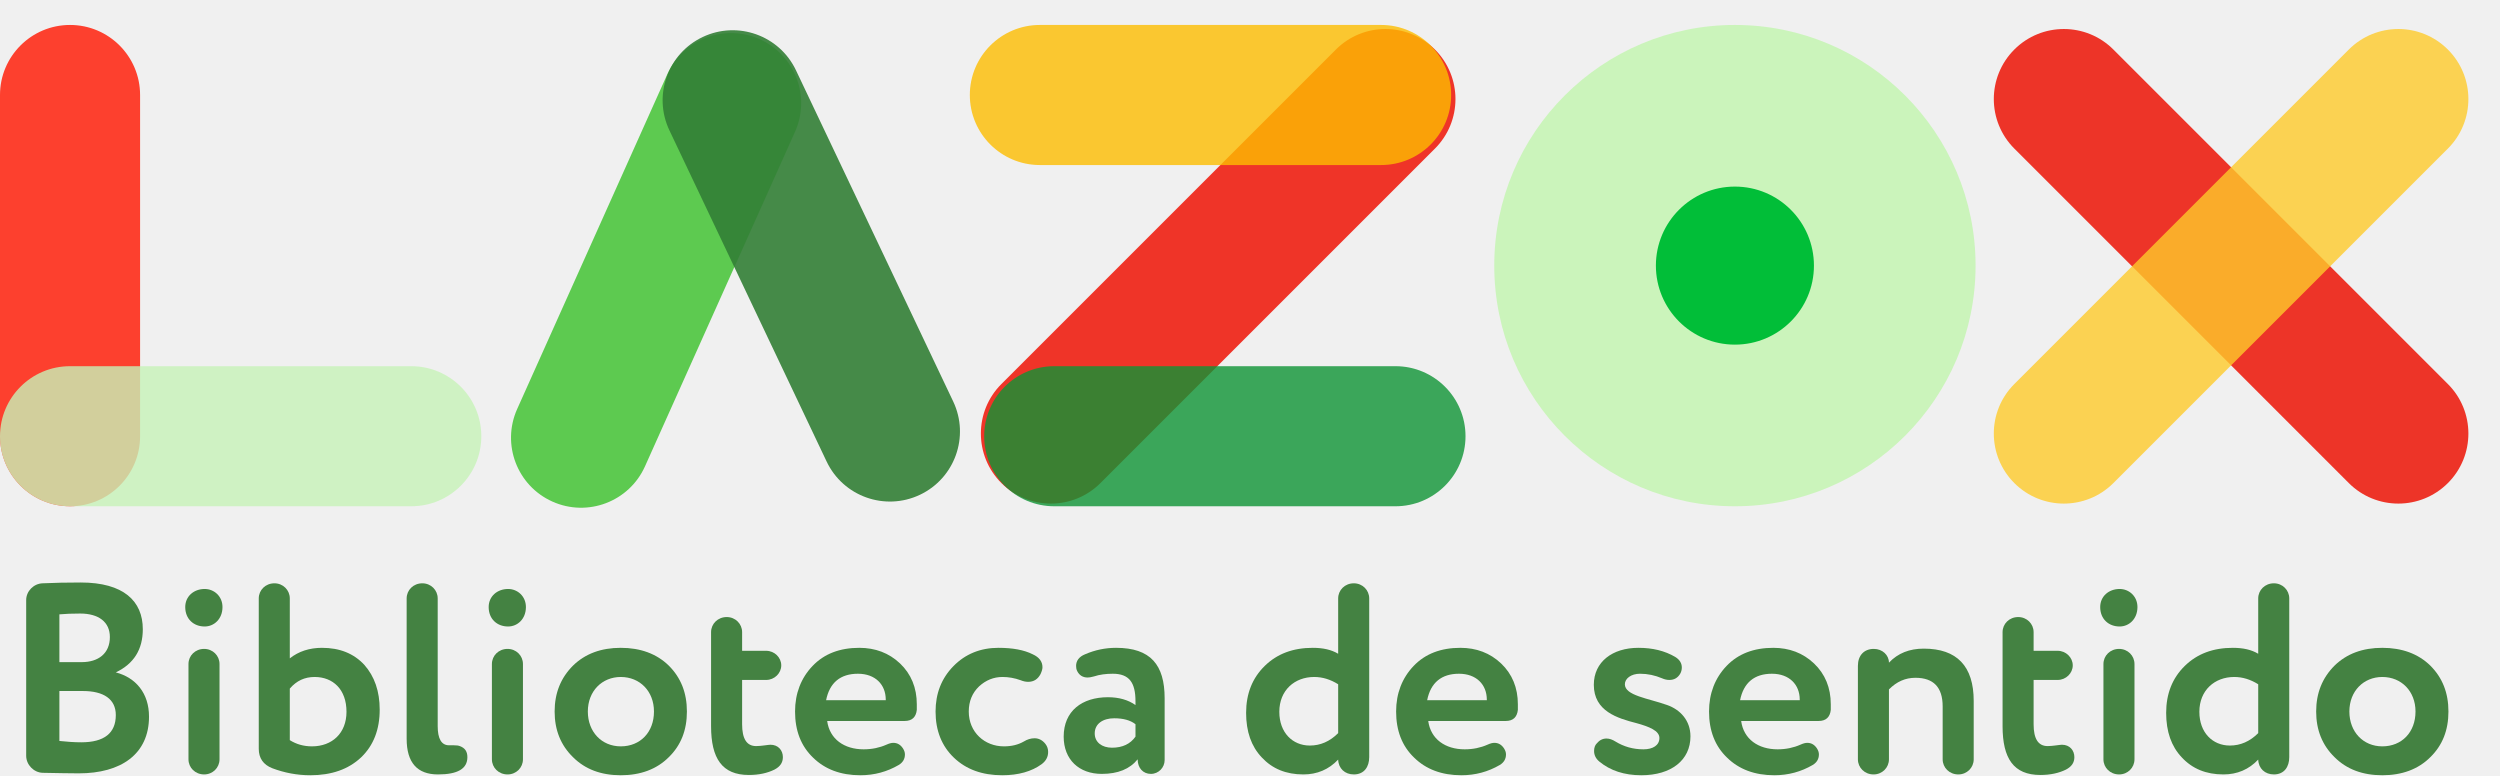
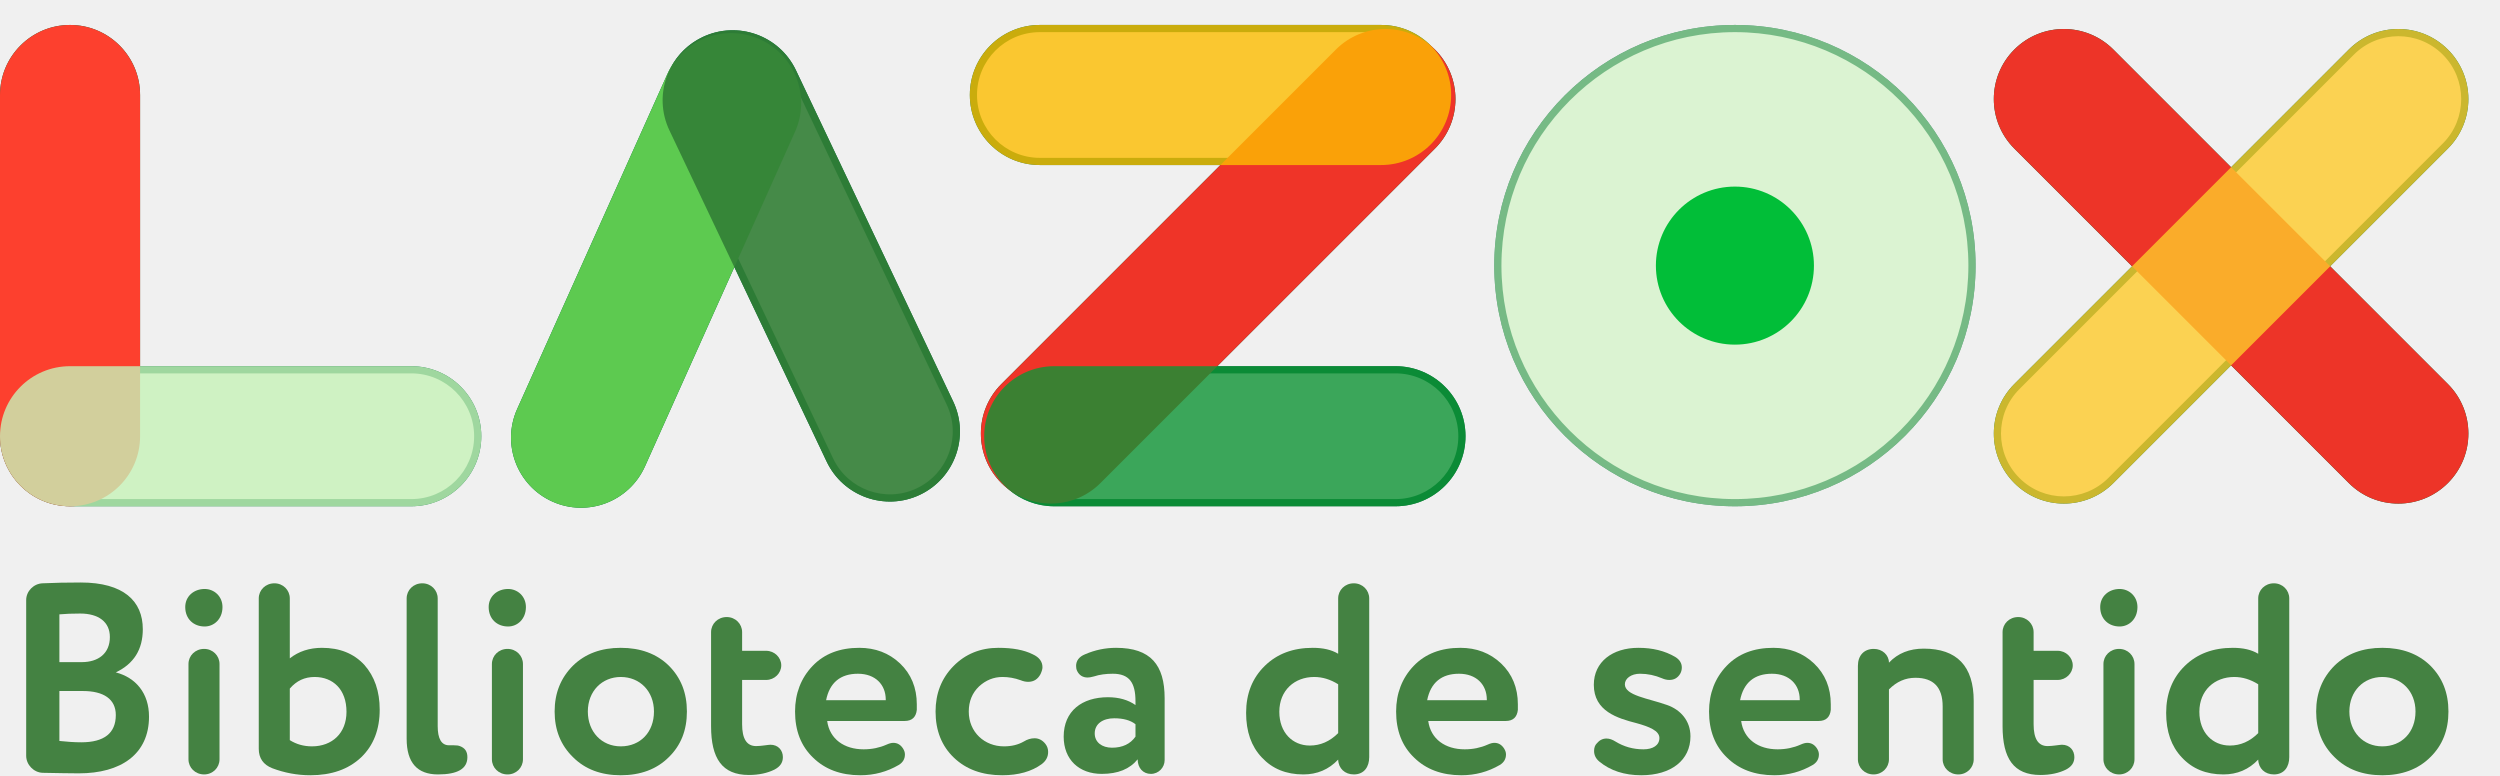
<svg xmlns="http://www.w3.org/2000/svg" width="696" height="216" viewBox="0 0 696 216" fill="none">
+   <mask id="path-1-inside-1_4_31" fill="white">
+     <path d="M195.615 10.31C205.344 5.692 216.976 9.835 221.595 19.564L265.366 111.767C269.985 121.495 265.842 133.126 256.113 137.745C246.384 142.363 234.753 138.221 230.135 128.492L204.438 74.362L179.564 129.829C175.158 139.656 163.62 144.049 153.793 139.643C143.966 135.236 139.572 123.698 143.979 113.871L185.742 20.74C186.042 20.072 186.375 19.43 186.737 18.814C188.633 15.22 191.663 12.187 195.615 10.31ZM19.5 6.947C30.27 6.947 39 15.678 39 26.447V101.947H114.5C125.27 101.947 134 110.678 134 121.447C134 132.217 125.269 140.947 114.5 140.947H19.5C8.73 140.947 0 132.217 0 121.447V26.447C6.80331e-05 15.678 8.73 6.947 19.5 6.947ZM384.5 6.947C389.962 6.947 394.899 9.194 398.439 12.813C398.798 13.123 399.148 13.449 399.488 13.789C407.103 21.404 407.103 33.751 399.488 41.366L338.907 101.947H388.5C399.27 101.947 408 110.678 408 121.447C408 132.217 399.269 140.947 388.5 140.947H293.5C288.636 140.947 284.189 139.166 280.773 136.222C280.083 135.696 279.42 135.119 278.789 134.488C271.174 126.873 271.174 114.526 278.789 106.911L339.753 45.947H289.5C278.73 45.947 270 37.217 270 26.447C270 15.678 278.73 6.947 289.5 6.947H384.5ZM483 6.947C520.003 6.947 550 36.944 550 73.947C550 110.95 520.003 140.947 483 140.947C445.997 140.947 416 110.95 416 73.947C416 36.944 445.997 6.947 483 6.947ZM653.911 13.789C661.526 6.174 673.873 6.174 681.488 13.789C689.103 21.404 689.103 33.751 681.488 41.366L648.716 74.139L681.488 106.911C689.104 114.526 689.103 126.873 681.488 134.488C673.873 142.104 661.526 142.104 653.911 134.488L621.139 101.716L588.366 134.488C580.751 142.103 568.404 142.103 560.789 134.488C553.174 126.873 553.174 114.526 560.789 106.911L593.562 74.139L560.789 41.366C553.174 33.751 553.174 21.404 560.789 13.789C568.404 6.174 580.751 6.174 588.366 13.789L621.139 46.562L653.911 13.789Z" />
+   </mask>
+   <path d="M195.615 10.31L194.758 8.504L194.757 8.504L195.615 10.31ZM221.595 19.564L223.401 18.706L223.401 18.706L221.595 19.564ZM265.366 111.767L263.559 112.624V112.624L265.366 111.767ZM256.113 137.745L256.971 139.552L256.971 139.552L256.113 137.745ZM230.135 128.492L228.328 129.35L228.328 129.35L230.135 128.492ZM204.438 74.362L206.244 73.505L204.386 69.59L202.613 73.544L204.438 74.362ZM179.564 129.829L181.389 130.647L181.389 130.647L179.564 129.829ZM153.793 139.643L152.975 141.467L152.975 141.467L153.793 139.643ZM143.979 113.871L142.154 113.053L142.154 113.053L143.979 113.871ZM185.742 20.74L183.917 19.922V19.922L185.742 20.74ZM186.737 18.814L188.461 19.827L188.485 19.788L188.506 19.747L186.737 18.814ZM39 26.447H41V26.447L39 26.447ZM39 101.947H37V103.947H39V101.947ZM134 121.447L136 121.447V121.447H134ZM0 26.447L-2 26.447V26.447H0ZM384.5 6.947V4.947V4.947V6.947ZM398.439 12.813L397.01 14.212L397.068 14.272L397.131 14.326L398.439 12.813ZM399.488 13.789L400.902 12.375V12.375L399.488 13.789ZM399.488 41.366L398.074 39.952L399.488 41.366ZM338.907 101.947L337.493 100.533L334.079 103.947H338.907V101.947ZM408 121.447L410 121.447V121.447H408ZM293.5 140.947V142.947V142.947V140.947ZM280.773 136.222L282.079 134.707L282.034 134.668L281.986 134.631L280.773 136.222ZM278.789 134.488L277.375 135.902V135.903L278.789 134.488ZM339.753 45.947L341.167 47.361L344.581 43.947H339.753V45.947ZM270 26.447L268 26.447V26.447H270ZM550 73.947L552 73.947V73.947H550ZM416 73.947H414V73.947L416 73.947ZM681.488 13.789L682.903 12.375L682.902 12.375L681.488 13.789ZM681.488 41.366L680.074 39.952L681.488 41.366ZM648.716 74.139L647.302 72.725L645.887 74.139L647.302 75.553L648.716 74.139ZM681.488 106.911L682.902 105.497L681.488 106.911ZM681.488 134.488L682.902 135.902V135.902L681.488 134.488ZM621.139 101.716L622.553 100.302L621.139 98.887L619.724 100.302L621.139 101.716ZM588.366 134.488L586.952 133.074L588.366 134.488ZM560.789 134.488L559.375 135.902V135.903L560.789 134.488ZM593.562 74.139L594.976 75.553L596.39 74.139L594.976 72.725L593.562 74.139ZM560.789 13.789L559.375 12.375V12.375L560.789 13.789ZM588.366 13.789L589.78 12.375L588.366 13.789ZM621.139 46.562L619.724 47.976L621.139 49.39L622.553 47.976L621.139 46.562ZM195.615 10.31L196.473 12.117C205.204 7.972 215.643 11.69 219.788 20.421L221.595 19.564L223.401 18.706C218.309 7.979 205.484 3.411 194.758 8.504L195.615 10.31ZM221.595 19.564L219.788 20.421L263.559 112.624L265.366 111.767L267.173 110.909L223.401 18.706L221.595 19.564ZM265.366 111.767L263.559 112.624C267.704 121.355 263.987 131.793 255.256 135.938L256.113 137.745L256.971 139.552C267.698 134.46 272.265 121.636 267.173 110.909L265.366 111.767ZM256.113 137.745L255.256 135.938C246.525 140.083 236.086 136.365 231.941 127.634L230.135 128.492L228.328 129.35C233.42 140.077 246.244 144.644 256.971 139.552L256.113 137.745ZM230.135 128.492L231.942 127.634L206.244 73.505L204.438 74.362L202.631 75.22L228.328 129.35L230.135 128.492ZM204.438 74.362L202.613 73.544L177.74 129.011L179.564 129.829L181.389 130.647L206.262 75.181L204.438 74.362ZM179.564 129.829L177.74 129.011C173.785 137.829 163.43 141.772 154.611 137.818L153.793 139.643L152.975 141.467C163.809 146.326 176.531 141.482 181.389 130.647L179.564 129.829ZM153.793 139.643L154.611 137.818C145.792 133.863 141.849 123.508 145.803 114.689L143.979 113.871L142.154 113.053C137.295 123.887 142.14 136.609 152.975 141.467L153.793 139.643ZM143.979 113.871L145.803 114.689L187.567 21.559L185.742 20.74L183.917 19.922L142.154 113.053L143.979 113.871ZM185.742 20.74L187.567 21.559C187.836 20.959 188.135 20.382 188.461 19.827L186.737 18.814L185.013 17.8C184.614 18.478 184.247 19.186 183.917 19.922L185.742 20.74ZM186.737 18.814L188.506 19.747C190.207 16.522 192.924 13.802 196.473 12.117L195.615 10.31L194.757 8.504C190.402 10.572 187.058 13.918 184.968 17.88L186.737 18.814ZM19.5 6.947V8.947C29.165 8.947 37 16.782 37 26.447L39 26.447L41 26.447C41 14.573 31.374 4.947 19.5 4.947V6.947ZM39 26.447H37V101.947H39H41V26.447H39ZM39 101.947V103.947H114.5V101.947V99.947H39V101.947ZM114.5 101.947V103.947C124.165 103.947 132 111.782 132 121.447H134H136C136 109.573 126.374 99.947 114.5 99.947V101.947ZM134 121.447L132 121.447C132 131.112 124.165 138.947 114.5 138.947V140.947V142.947C126.374 142.947 136 133.321 136 121.447L134 121.447ZM114.5 140.947V138.947H19.5V140.947V142.947H114.5V140.947ZM19.5 140.947V138.947C9.835 138.947 2 131.112 2 121.447H0H-2C-2 133.321 7.626 142.947 19.5 142.947V140.947ZM0 121.447H2V26.447H0H-2V121.447H0ZM0 26.447L2 26.447C2 16.782 9.835 8.947 19.5 8.947V6.947V4.947C7.626 4.947 -2 14.573 -2 26.447L0 26.447ZM384.5 6.947V8.947C389.402 8.947 393.83 10.961 397.01 14.212L398.439 12.813L399.869 11.415C395.969 7.427 390.523 4.947 384.5 4.947V6.947ZM398.439 12.813L397.131 14.326C397.453 14.605 397.768 14.897 398.074 15.203L399.488 13.789L400.902 12.375C400.528 12 400.142 11.642 399.748 11.301L398.439 12.813ZM399.488 13.789L398.074 15.203C404.908 22.038 404.908 33.118 398.074 39.952L399.488 41.366L400.902 42.78C409.299 34.384 409.299 20.771 400.902 12.375L399.488 13.789ZM399.488 41.366L398.074 39.952L337.493 100.533L338.907 101.947L340.321 103.361L400.902 42.78L399.488 41.366ZM338.907 101.947V103.947H388.5V101.947V99.947H338.907V101.947ZM388.5 101.947V103.947C398.165 103.947 406 111.782 406 121.447H408H410C410 109.573 400.374 99.947 388.5 99.947V101.947ZM408 121.447L406 121.447C406 131.112 398.165 138.947 388.5 138.947V140.947V142.947C400.374 142.947 410 133.321 410 121.447L408 121.447ZM388.5 140.947V138.947H293.5V140.947V142.947H388.5V140.947ZM293.5 140.947V138.947C289.134 138.947 285.146 137.351 282.079 134.707L280.773 136.222L279.467 137.736C283.232 140.982 288.139 142.947 293.5 142.947V140.947ZM280.773 136.222L281.986 134.631C281.365 134.158 280.769 133.639 280.203 133.074L278.789 134.488L277.375 135.903C278.071 136.598 278.802 137.234 279.561 137.812L280.773 136.222ZM278.789 134.488L280.203 133.074C273.369 126.24 273.369 115.16 280.203 108.325L278.789 106.911L277.375 105.497C268.979 113.893 268.979 127.506 277.375 135.902L278.789 134.488ZM278.789 106.911L280.203 108.325L341.167 47.361L339.753 45.947L338.339 44.533L277.375 105.497L278.789 106.911ZM339.753 45.947V43.947H289.5V45.947V47.947H339.753V45.947ZM289.5 45.947V43.947C279.835 43.947 272 36.112 272 26.447H270H268C268 38.321 277.626 47.947 289.5 47.947V45.947ZM270 26.447L272 26.447C272 16.782 279.835 8.947 289.5 8.947V6.947V4.947C277.626 4.947 268 14.573 268 26.447L270 26.447ZM289.5 6.947V8.947H384.5V6.947V4.947H289.5V6.947ZM483 6.947V8.947C518.898 8.947 548 38.049 548 73.947H550H552C552 35.84 521.108 4.947 483 4.947V6.947ZM550 73.947L548 73.947C548 109.846 518.898 138.947 483 138.947V140.947V142.947C521.108 142.947 552 112.055 552 73.947L550 73.947ZM483 140.947V138.947C447.102 138.947 418 109.846 418 73.947L416 73.947L414 73.947C414 112.055 444.892 142.947 483 142.947V140.947ZM416 73.947H418C418 38.049 447.102 8.947 483 8.947V6.947V4.947C444.892 4.947 414 35.84 414 73.947H416ZM653.911 13.789L655.325 15.203C662.16 8.369 673.24 8.369 680.074 15.203L681.488 13.789L682.902 12.375C674.506 3.979 660.893 3.979 652.497 12.375L653.911 13.789ZM681.488 13.789L680.074 15.203C686.908 22.038 686.908 33.118 680.074 39.952L681.488 41.366L682.902 42.78C691.299 34.384 691.299 20.771 682.903 12.375L681.488 13.789ZM681.488 41.366L680.074 39.952L647.302 72.725L648.716 74.139L650.13 75.553L682.902 42.78L681.488 41.366ZM648.716 74.139L647.302 75.553L680.074 108.325L681.488 106.911L682.902 105.497L650.13 72.725L648.716 74.139ZM681.488 106.911L680.074 108.325C686.908 115.16 686.908 126.24 680.074 133.074L681.488 134.488L682.902 135.902C691.299 127.506 691.299 113.893 682.902 105.497L681.488 106.911ZM681.488 134.488L680.074 133.074C673.24 139.908 662.16 139.908 655.325 133.074L653.911 134.488L652.497 135.902C660.893 144.299 674.506 144.299 682.902 135.902L681.488 134.488ZM653.911 134.488L655.325 133.074L622.553 100.302L621.139 101.716L619.724 103.13L652.497 135.902L653.911 134.488ZM621.139 101.716L619.724 100.302L586.952 133.074L588.366 134.488L589.78 135.902L622.553 103.13L621.139 101.716ZM588.366 134.488L586.952 133.074C580.118 139.908 569.037 139.908 562.203 133.074L560.789 134.488L559.375 135.903C567.771 144.299 581.384 144.299 589.78 135.902L588.366 134.488ZM560.789 134.488L562.203 133.074C555.369 126.24 555.369 115.16 562.203 108.325L560.789 106.911L559.375 105.497C550.979 113.893 550.979 127.506 559.375 135.902L560.789 134.488ZM560.789 106.911L562.203 108.325L594.976 75.553L593.562 74.139L592.147 72.725L559.375 105.497L560.789 106.911ZM593.562 74.139L594.976 72.725L562.203 39.952L560.789 41.366L559.375 42.78L592.147 75.553L593.562 74.139ZM560.789 41.366L562.203 39.952C555.369 33.118 555.369 22.038 562.203 15.203L560.789 13.789L559.375 12.375C550.979 20.771 550.979 34.384 559.375 42.78L560.789 41.366ZM560.789 13.789L562.203 15.203C569.037 8.369 580.118 8.369 586.952 15.203L588.366 13.789L589.78 12.375C581.384 3.979 567.771 3.979 559.375 12.375L560.789 13.789ZM588.366 13.789L586.952 15.203L619.724 47.976L621.139 46.562L622.553 45.147L589.78 12.375L588.366 13.789ZM621.139 46.562L622.553 47.976L655.325 15.203L653.911 13.789L652.497 12.375L619.724 45.147L621.139 46.562Z" fill="#00693A" mask="url(#path-1-inside-1_4_31)" />
  <path d="M653.911 134.489C661.527 142.104 673.873 142.104 681.489 134.489C689.104 126.873 689.104 114.527 681.489 106.911L588.366 13.789C580.751 6.174 568.404 6.174 560.789 13.789C553.174 21.404 553.174 33.751 560.789 41.366L653.911 134.489Z" fill="#ED3428" />
  <path d="M399.489 41.366C407.104 33.751 407.104 21.404 399.489 13.789C391.873 6.173 379.527 6.173 371.911 13.789L278.789 106.911C271.174 114.526 271.174 126.873 278.789 134.488C286.404 142.103 298.751 142.103 306.366 134.488L399.489 41.366Z" fill="#EF3428" />
-   <path d="M483 140.947C520.003 140.947 550 110.95 550 73.947C550 36.944 520.003 6.947 483 6.947C445.997 6.947 416 36.944 416 73.947C416 110.95 445.997 140.947 483 140.947Z" fill="#CBF4BB" />
+   <path opacity="0.58" d="M483 140.947C520.003 140.947 550 110.95 550 73.947C550 36.944 520.003 6.947 483 6.947C445.997 6.947 416 36.944 416 73.947C416 110.95 445.997 140.947 483 140.947Z" fill="#CBF4BB" />
  <path d="M39 26.447C39 15.678 30.27 6.947 19.5 6.947C8.73 6.947 0 15.678 0 26.447V121.447C0 132.217 8.73 140.947 19.5 140.947C30.27 140.947 39 132.217 39 121.447V26.447Z" fill="#FD402E" />
  <path opacity="0.8" d="M114.5 140.947C125.27 140.947 134 132.217 134 121.447C134 110.677 125.27 101.947 114.5 101.947H19.5C8.73 101.947 1.52588e-05 110.677 1.52588e-05 121.447C1.52588e-05 132.217 8.73 140.947 19.5 140.947H114.5Z" fill="#C7F3B8" />
  <path opacity="0.8" d="M384.5 45.947C395.27 45.947 404 37.217 404 26.447C404 15.678 395.27 6.947 384.5 6.947L289.5 6.947C278.73 6.947 270 15.678 270 26.447C270 37.217 278.73 45.947 289.5 45.947L384.5 45.947Z" fill="#FDBD00" />
  <path opacity="0.8" d="M388.5 140.947C399.27 140.947 408 132.217 408 121.447C408 110.677 399.27 101.947 388.5 101.947H293.5C282.73 101.947 274 110.677 274 121.447C274 132.217 282.73 140.947 293.5 140.947H388.5Z" fill="#0E9434" />
  <path opacity="0.8" d="M681.489 41.366C689.104 33.751 689.104 21.404 681.489 13.789C673.873 6.173 661.527 6.173 653.911 13.789L560.789 106.911C553.174 114.526 553.174 126.873 560.789 134.488C568.404 142.103 580.751 142.103 588.366 134.488L681.489 41.366Z" fill="#FECB2A" />
  <path d="M221.328 36.698C225.734 26.872 221.341 15.333 211.514 10.926C201.687 6.52 190.149 10.914 185.742 20.74L143.979 113.871C139.572 123.698 143.966 135.236 153.793 139.643C163.619 144.049 175.158 139.656 179.565 129.829L221.328 36.698Z" fill="#5DCA50" />
  <path opacity="0.9" d="M221.594 19.563C216.976 9.834 205.345 5.691 195.616 10.31C185.887 14.929 181.744 26.56 186.363 36.289L230.135 128.492C234.754 138.221 246.385 142.364 256.114 137.745C265.843 133.126 269.985 121.495 265.367 111.766L221.594 19.563Z" fill="#327E35" />
  <path d="M483 95.947C495.15 95.947 505 86.097 505 73.947C505 61.797 495.15 51.947 483 51.947C470.85 51.947 461 61.797 461 73.947C461 86.097 470.85 95.947 483 95.947Z" fill="#01BE38" />
  <path d="M649.93 210.791C646.548 207.485 644.82 203.276 644.82 198.09C644.82 192.905 646.548 188.696 649.93 185.314C653.312 182.007 657.746 180.354 663.233 180.354C668.719 180.354 673.228 182.007 676.61 185.314C679.992 188.696 681.645 192.905 681.645 198.09C681.645 203.276 679.992 207.485 676.61 210.791C673.228 214.173 668.719 215.827 663.233 215.827C657.746 215.827 653.312 214.173 649.93 210.791ZM654.064 198.09C654.064 203.727 657.897 207.785 663.233 207.785C668.644 207.785 672.477 203.877 672.477 198.09C672.477 192.454 668.569 188.471 663.233 188.471C658.047 188.471 654.064 192.379 654.064 198.09Z" fill="#448242" />
  <path d="M637.329 166.601V210.791C637.329 213.422 635.977 215.601 633.046 215.601C630.566 215.601 628.762 213.948 628.687 211.468C626.056 214.248 622.825 215.601 618.992 215.601C614.182 215.601 610.349 214.023 607.418 210.866C604.487 207.785 603.059 203.652 603.059 198.466C603.059 193.13 604.788 188.771 608.245 185.389C611.702 182.007 616.136 180.354 621.622 180.354C624.478 180.354 626.808 180.88 628.687 182.007V166.601C628.687 164.271 630.566 162.392 633.046 162.392C635.451 162.392 637.329 164.271 637.329 166.601ZM628.687 204.103V190.5C626.507 189.147 624.328 188.471 621.998 188.471C616.587 188.471 612.303 192.153 612.303 198.165C612.303 203.952 615.986 207.56 620.795 207.56C623.726 207.56 626.357 206.432 628.687 204.103Z" fill="#448242" />
  <path d="M594.24 184.863V211.393C594.24 213.722 592.362 215.601 589.957 215.601C587.477 215.601 585.598 213.722 585.598 211.393V184.863C585.598 182.533 587.477 180.654 589.957 180.654C592.362 180.654 594.24 182.533 594.24 184.863ZM590.107 163.97C592.737 163.97 595.067 165.999 595.067 169.006C595.067 172.312 592.737 174.417 590.107 174.417C587.026 174.417 584.696 172.312 584.696 169.006C584.696 165.999 587.101 163.97 590.107 163.97Z" fill="#448242" />
  <path d="M574.048 207.334C576.227 207.334 577.505 208.912 577.505 210.791C577.505 212.294 576.753 213.422 575.175 214.248C573.221 215.225 570.816 215.752 568.036 215.752C560.595 215.752 557.514 211.167 557.514 202.149V175.995C557.514 173.665 559.393 171.786 561.873 171.786C564.278 171.786 566.157 173.665 566.157 175.995V181.181H572.845C575.175 181.181 577.054 183.059 577.054 185.239C577.054 187.418 575.175 189.297 572.845 189.297H566.157V201.623C566.157 205.681 567.434 207.71 570.065 207.71C571.493 207.71 573.447 207.334 574.048 207.334Z" fill="#448242" />
  <path d="M521.673 180.654C524.078 180.654 525.882 182.383 525.882 184.487C528.362 181.857 531.593 180.579 535.576 180.579C544.82 180.579 549.48 185.464 549.48 195.159V211.393C549.48 213.722 547.601 215.601 545.196 215.601C542.716 215.601 540.837 213.722 540.837 211.393V196.662C540.837 191.326 538.282 188.696 533.247 188.696C530.466 188.696 528.061 189.748 525.882 191.928V211.393C525.882 213.722 524.003 215.601 521.598 215.601C519.118 215.601 517.239 213.722 517.239 211.393V185.389C517.239 182.458 518.967 180.654 521.673 180.654Z" fill="#448242" />
  <path d="M501.048 194.934V194.784C501.048 190.575 498.117 187.569 493.307 187.569C488.422 187.569 485.416 190.049 484.439 194.934H501.048ZM506.309 200.721H484.739C485.416 205.756 489.474 208.612 494.885 208.612C497.215 208.612 499.319 208.161 501.198 207.334C502.025 206.959 502.626 206.808 503.152 206.808C504.279 206.808 505.181 207.334 505.858 208.386C506.233 208.988 506.384 209.514 506.384 210.04C506.384 211.317 505.782 212.294 504.655 212.971C501.423 214.85 497.891 215.827 493.983 215.827C488.497 215.827 484.138 214.173 480.831 210.942C477.449 207.71 475.796 203.426 475.796 198.09C475.796 193.055 477.449 188.771 480.681 185.389C483.913 182.007 488.272 180.354 493.683 180.354C498.117 180.354 501.95 181.782 505.031 184.713C508.112 187.644 509.69 191.477 509.69 196.061V197.639C509.465 199.669 508.338 200.721 506.309 200.721Z" fill="#448242" />
  <path d="M443.793 209.063C443.793 208.236 444.019 207.485 444.545 206.959C445.296 206.057 446.198 205.606 447.25 205.606C448.077 205.606 448.904 205.906 449.73 206.432C452.06 207.86 454.615 208.612 457.546 208.612C460.177 208.612 461.98 207.485 461.98 205.455C461.98 203.426 459.125 202.299 455.592 201.322C450.332 199.969 443.718 198.015 443.718 190.65C443.718 184.262 448.904 180.354 456.118 180.354C460.102 180.354 463.484 181.181 466.415 182.909C467.617 183.661 468.218 184.638 468.218 185.84C468.218 186.441 468.068 187.043 467.767 187.569C467.091 188.696 466.114 189.297 464.761 189.297C464.085 189.297 463.408 189.147 462.732 188.846C460.778 188.02 458.749 187.569 456.569 187.569C454.089 187.569 452.361 188.921 452.361 190.5C452.361 193.656 458.899 194.408 464.16 196.287C467.767 197.564 470.623 200.57 470.623 205.004C470.623 211.618 465.287 215.827 456.945 215.827C452.21 215.827 448.302 214.549 445.221 211.994C444.244 211.167 443.793 210.19 443.793 209.063Z" fill="#448242" />
  <path d="M413.931 194.934V194.784C413.931 190.575 411 187.569 406.19 187.569C401.305 187.569 398.298 190.049 397.321 194.934H413.931ZM419.191 200.721H397.622C398.298 205.756 402.357 208.612 407.768 208.612C410.098 208.612 412.202 208.161 414.081 207.334C414.908 206.959 415.509 206.808 416.035 206.808C417.162 206.808 418.064 207.334 418.74 208.386C419.116 208.988 419.267 209.514 419.267 210.04C419.267 211.317 418.665 212.294 417.538 212.971C414.306 214.85 410.774 215.827 406.866 215.827C401.38 215.827 397.021 214.173 393.714 210.942C390.332 207.71 388.679 203.426 388.679 198.09C388.679 193.055 390.332 188.771 393.564 185.389C396.795 182.007 401.154 180.354 406.565 180.354C411 180.354 414.832 181.782 417.914 184.713C420.995 187.644 422.573 191.477 422.573 196.061V197.639C422.348 199.669 421.221 200.721 419.191 200.721Z" fill="#448242" />
  <path d="M381.188 166.601V210.791C381.188 213.422 379.836 215.601 376.905 215.601C374.424 215.601 372.621 213.948 372.546 211.468C369.915 214.248 366.684 215.601 362.851 215.601C358.041 215.601 354.208 214.023 351.277 210.866C348.346 207.785 346.918 203.652 346.918 198.466C346.918 193.13 348.647 188.771 352.104 185.389C355.561 182.007 359.995 180.354 365.481 180.354C368.337 180.354 370.667 180.88 372.546 182.007V166.601C372.546 164.271 374.424 162.392 376.905 162.392C379.309 162.392 381.188 164.271 381.188 166.601ZM372.546 204.103V190.5C370.366 189.147 368.187 188.471 365.857 188.471C360.446 188.471 356.162 192.153 356.162 198.165C356.162 203.952 359.844 207.56 364.654 207.56C367.585 207.56 370.216 206.432 372.546 204.103Z" fill="#448242" />
  <path d="M296.128 205.08C296.128 197.94 301.239 194.107 308.454 194.107C311.535 194.107 314.09 194.859 316.119 196.287V195.234C316.119 190.049 314.391 187.569 309.806 187.569C307.928 187.569 306.124 187.794 304.546 188.32C303.719 188.546 303.193 188.621 302.817 188.621C301.464 188.621 300.487 188.02 299.886 186.817C299.661 186.366 299.586 185.915 299.586 185.389C299.586 183.961 300.412 182.834 302.066 182.158C304.846 180.955 307.702 180.354 310.708 180.354C320.328 180.354 324.236 185.089 324.236 194.408V211.618C324.236 213.647 322.583 215.451 320.403 215.451C318.224 215.451 316.721 213.798 316.721 211.393C314.541 214.098 311.234 215.451 306.725 215.451C300.412 215.451 296.128 211.468 296.128 205.08ZM316.119 205.08V201.623C314.692 200.495 312.662 199.969 310.182 199.969C307.101 199.969 304.771 201.472 304.771 204.178C304.771 206.658 306.8 208.161 309.581 208.161C312.512 208.161 314.692 207.109 316.119 205.08Z" fill="#448242" />
  <path d="M284.135 189.372C282.482 188.771 280.828 188.471 279.1 188.471C276.62 188.471 274.44 189.372 272.561 191.101C270.682 192.905 269.705 195.234 269.705 198.09C269.705 203.877 274.14 207.785 279.475 207.785C281.655 207.785 283.459 207.334 285.037 206.432C286.014 205.831 286.991 205.531 288.043 205.531C289.17 205.531 290.223 206.057 291.049 207.109C291.575 207.785 291.801 208.537 291.801 209.363C291.801 210.716 291.2 211.844 289.997 212.745C287.216 214.775 283.534 215.827 279.025 215.827C273.388 215.827 268.954 214.173 265.572 210.942C262.19 207.71 260.461 203.426 260.461 198.09C260.461 193.055 262.115 188.846 265.422 185.464C268.728 182.082 272.937 180.354 277.972 180.354C281.956 180.354 285.112 180.955 287.517 182.158C289.321 182.984 290.223 184.187 290.223 185.765C290.223 186.216 290.072 186.817 289.696 187.644C288.945 189.072 287.818 189.823 286.239 189.823C285.563 189.823 284.887 189.673 284.135 189.372Z" fill="#448242" />
  <path d="M246.595 194.934V194.784C246.595 190.575 243.664 187.569 238.854 187.569C233.969 187.569 230.963 190.049 229.986 194.934H246.595ZM251.855 200.721H230.286C230.963 205.756 235.021 208.612 240.432 208.612C242.762 208.612 244.866 208.161 246.745 207.334C247.572 206.959 248.173 206.808 248.699 206.808C249.826 206.808 250.728 207.334 251.404 208.386C251.78 208.988 251.931 209.514 251.931 210.04C251.931 211.317 251.329 212.294 250.202 212.971C246.97 214.85 243.438 215.827 239.53 215.827C234.044 215.827 229.685 214.173 226.378 210.942C222.996 207.71 221.343 203.426 221.343 198.09C221.343 193.055 222.996 188.771 226.228 185.389C229.459 182.007 233.818 180.354 239.229 180.354C243.664 180.354 247.496 181.782 250.578 184.713C253.659 187.644 255.237 191.477 255.237 196.061V197.639C255.012 199.669 253.885 200.721 251.855 200.721Z" fill="#448242" />
  <path d="M214.496 207.334C216.676 207.334 217.953 208.912 217.953 210.791C217.953 212.294 217.202 213.422 215.623 214.248C213.669 215.225 211.264 215.752 208.484 215.752C201.043 215.752 197.962 211.167 197.962 202.149V175.995C197.962 173.665 199.841 171.786 202.321 171.786C204.726 171.786 206.605 173.665 206.605 175.995V181.181H213.294C215.623 181.181 217.502 183.059 217.502 185.239C217.502 187.418 215.623 189.297 213.294 189.297H206.605V201.623C206.605 205.681 207.883 207.71 210.513 207.71C211.941 207.71 213.895 207.334 214.496 207.334Z" fill="#448242" />
  <path d="M159.519 210.791C156.137 207.485 154.409 203.276 154.409 198.09C154.409 192.905 156.137 188.696 159.519 185.314C162.901 182.007 167.335 180.354 172.822 180.354C178.308 180.354 182.817 182.007 186.199 185.314C189.581 188.696 191.234 192.905 191.234 198.09C191.234 203.276 189.581 207.485 186.199 210.791C182.817 214.173 178.308 215.827 172.822 215.827C167.335 215.827 162.901 214.173 159.519 210.791ZM163.653 198.09C163.653 203.727 167.486 207.785 172.822 207.785C178.233 207.785 182.065 203.877 182.065 198.09C182.065 192.454 178.157 188.471 172.822 188.471C167.636 188.471 163.653 192.379 163.653 198.09Z" fill="#448242" />
  <path d="M145.59 184.863V211.393C145.59 213.722 143.711 215.601 141.306 215.601C138.826 215.601 136.947 213.722 136.947 211.393V184.863C136.947 182.533 138.826 180.654 141.306 180.654C143.711 180.654 145.59 182.533 145.59 184.863ZM141.456 163.97C144.087 163.97 146.416 165.999 146.416 169.006C146.416 172.312 144.087 174.417 141.456 174.417C138.375 174.417 136.045 172.312 136.045 169.006C136.045 165.999 138.45 163.97 141.456 163.97Z" fill="#448242" />
  <path d="M121.854 166.601V202.149C121.854 205.681 122.906 207.485 125.01 207.485H126.288C127.115 207.485 127.641 207.56 128.017 207.71C129.445 208.236 130.121 209.213 130.121 210.791C130.121 214.023 127.415 215.601 121.929 215.601C116.142 215.601 113.211 212.294 113.211 205.681V166.601C113.211 164.271 115.09 162.392 117.57 162.392C119.975 162.392 121.854 164.271 121.854 166.601Z" fill="#448242" />
  <path d="M80.681 166.601V183.285C83.161 181.331 86.167 180.354 89.624 180.354C94.584 180.354 98.492 181.932 101.423 185.089C104.279 188.32 105.707 192.454 105.707 197.564C105.707 203.126 103.978 207.56 100.521 210.866C96.989 214.173 92.329 215.827 86.392 215.827C82.71 215.827 79.177 215.15 75.796 213.873C73.316 212.896 72.038 211.092 72.038 208.462V166.601C72.038 164.271 73.917 162.392 76.397 162.392C78.802 162.392 80.681 164.271 80.681 166.601ZM80.681 191.702V206.057C82.484 207.184 84.513 207.785 86.843 207.785C92.48 207.785 96.463 204.103 96.463 198.165C96.463 191.928 92.705 188.471 87.595 188.471C84.814 188.471 82.559 189.523 80.681 191.702Z" fill="#448242" />
  <path d="M61.114 184.863V211.393C61.114 213.722 59.236 215.601 56.831 215.601C54.35 215.601 52.472 213.722 52.472 211.393V184.863C52.472 182.533 54.35 180.654 56.831 180.654C59.236 180.654 61.114 182.533 61.114 184.863ZM56.981 163.97C59.611 163.97 61.941 165.999 61.941 169.006C61.941 172.312 59.611 174.417 56.981 174.417C53.9 174.417 51.57 172.312 51.57 169.006C51.57 165.999 53.975 163.97 56.981 163.97Z" fill="#448242" />
  <path d="M39.757 175.168C39.757 180.805 37.277 184.788 32.241 187.193C37.727 188.621 41.485 192.905 41.485 199.518C41.485 209.965 33.669 215.301 21.945 215.301C19.465 215.301 16.083 215.225 11.874 215.15C9.394 215.075 7.29 212.896 7.29 210.416V167.052C7.29 164.571 9.394 162.467 11.874 162.392C15.106 162.242 18.638 162.167 22.471 162.167C34.421 162.167 39.757 167.352 39.757 175.168ZM23.072 192.379H16.534V206.282C18.638 206.508 20.668 206.658 22.622 206.658C29.01 206.658 32.241 204.103 32.241 199.067C32.241 194.633 28.859 192.379 23.072 192.379ZM16.534 171.035V184.337H22.772C27.356 184.337 30.588 181.932 30.588 177.348C30.588 173.139 27.431 170.809 22.321 170.809C20.141 170.809 18.187 170.884 16.534 171.035Z" fill="#448242" />
</svg>
